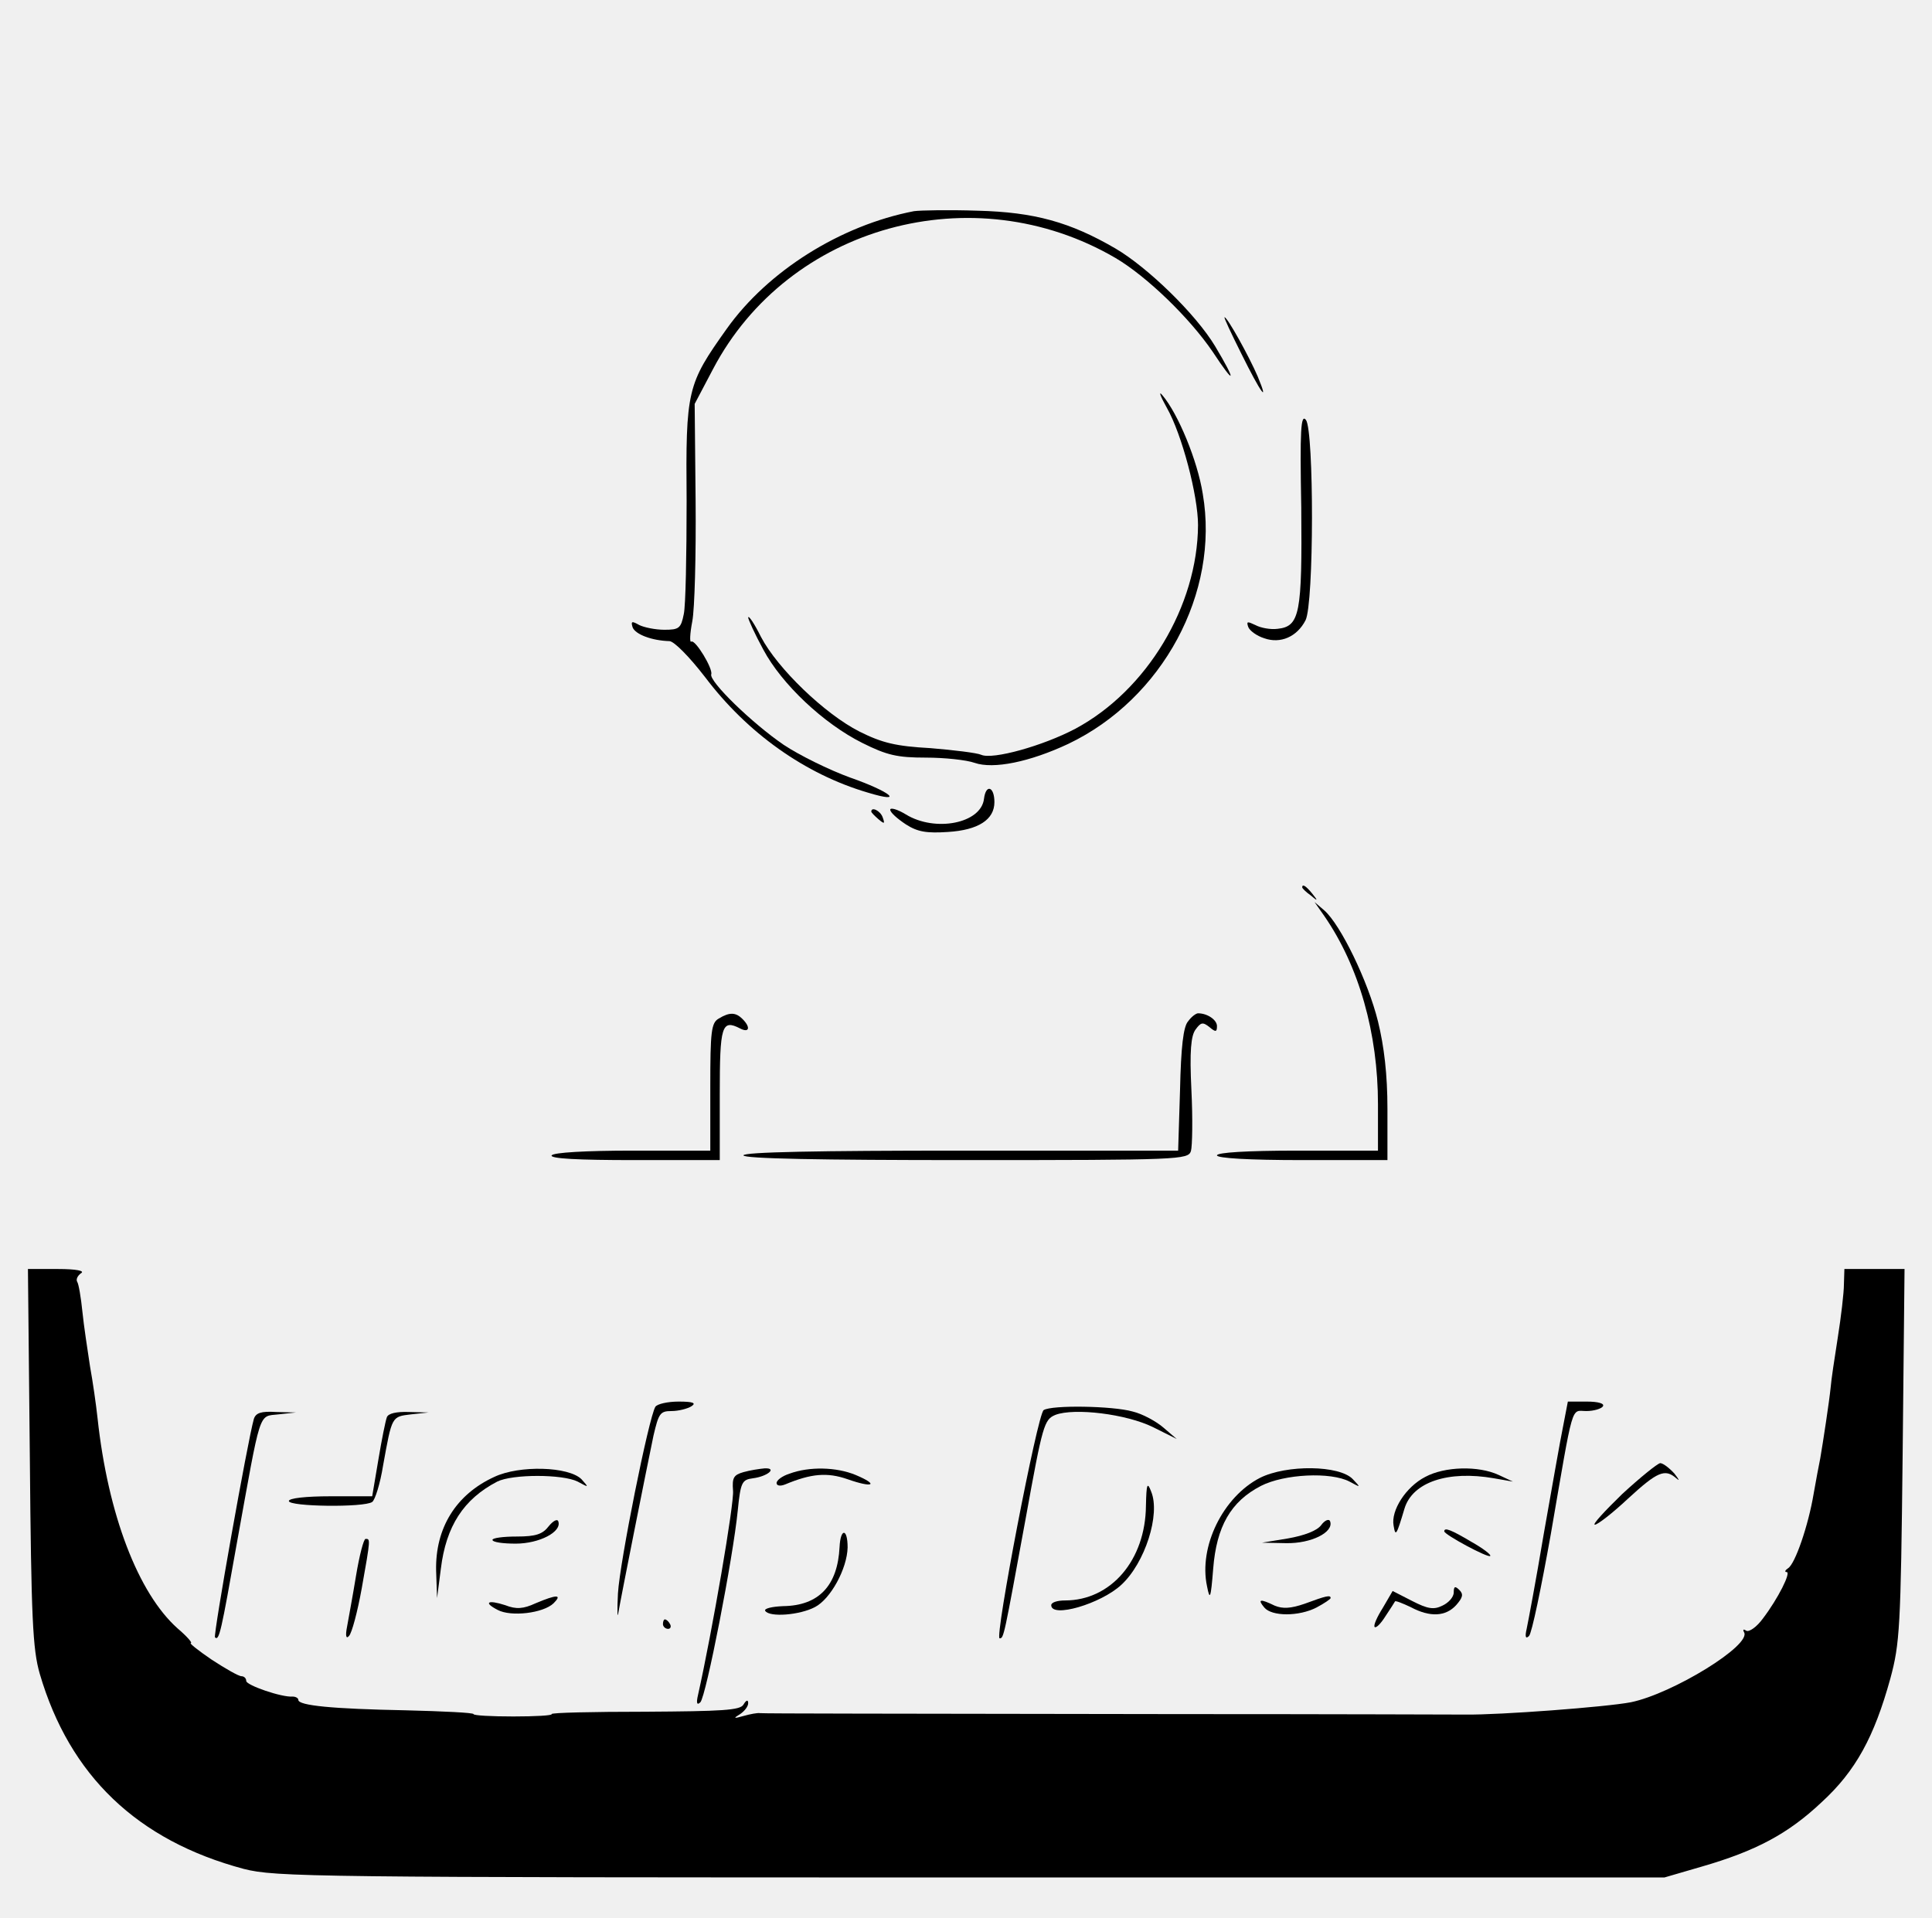
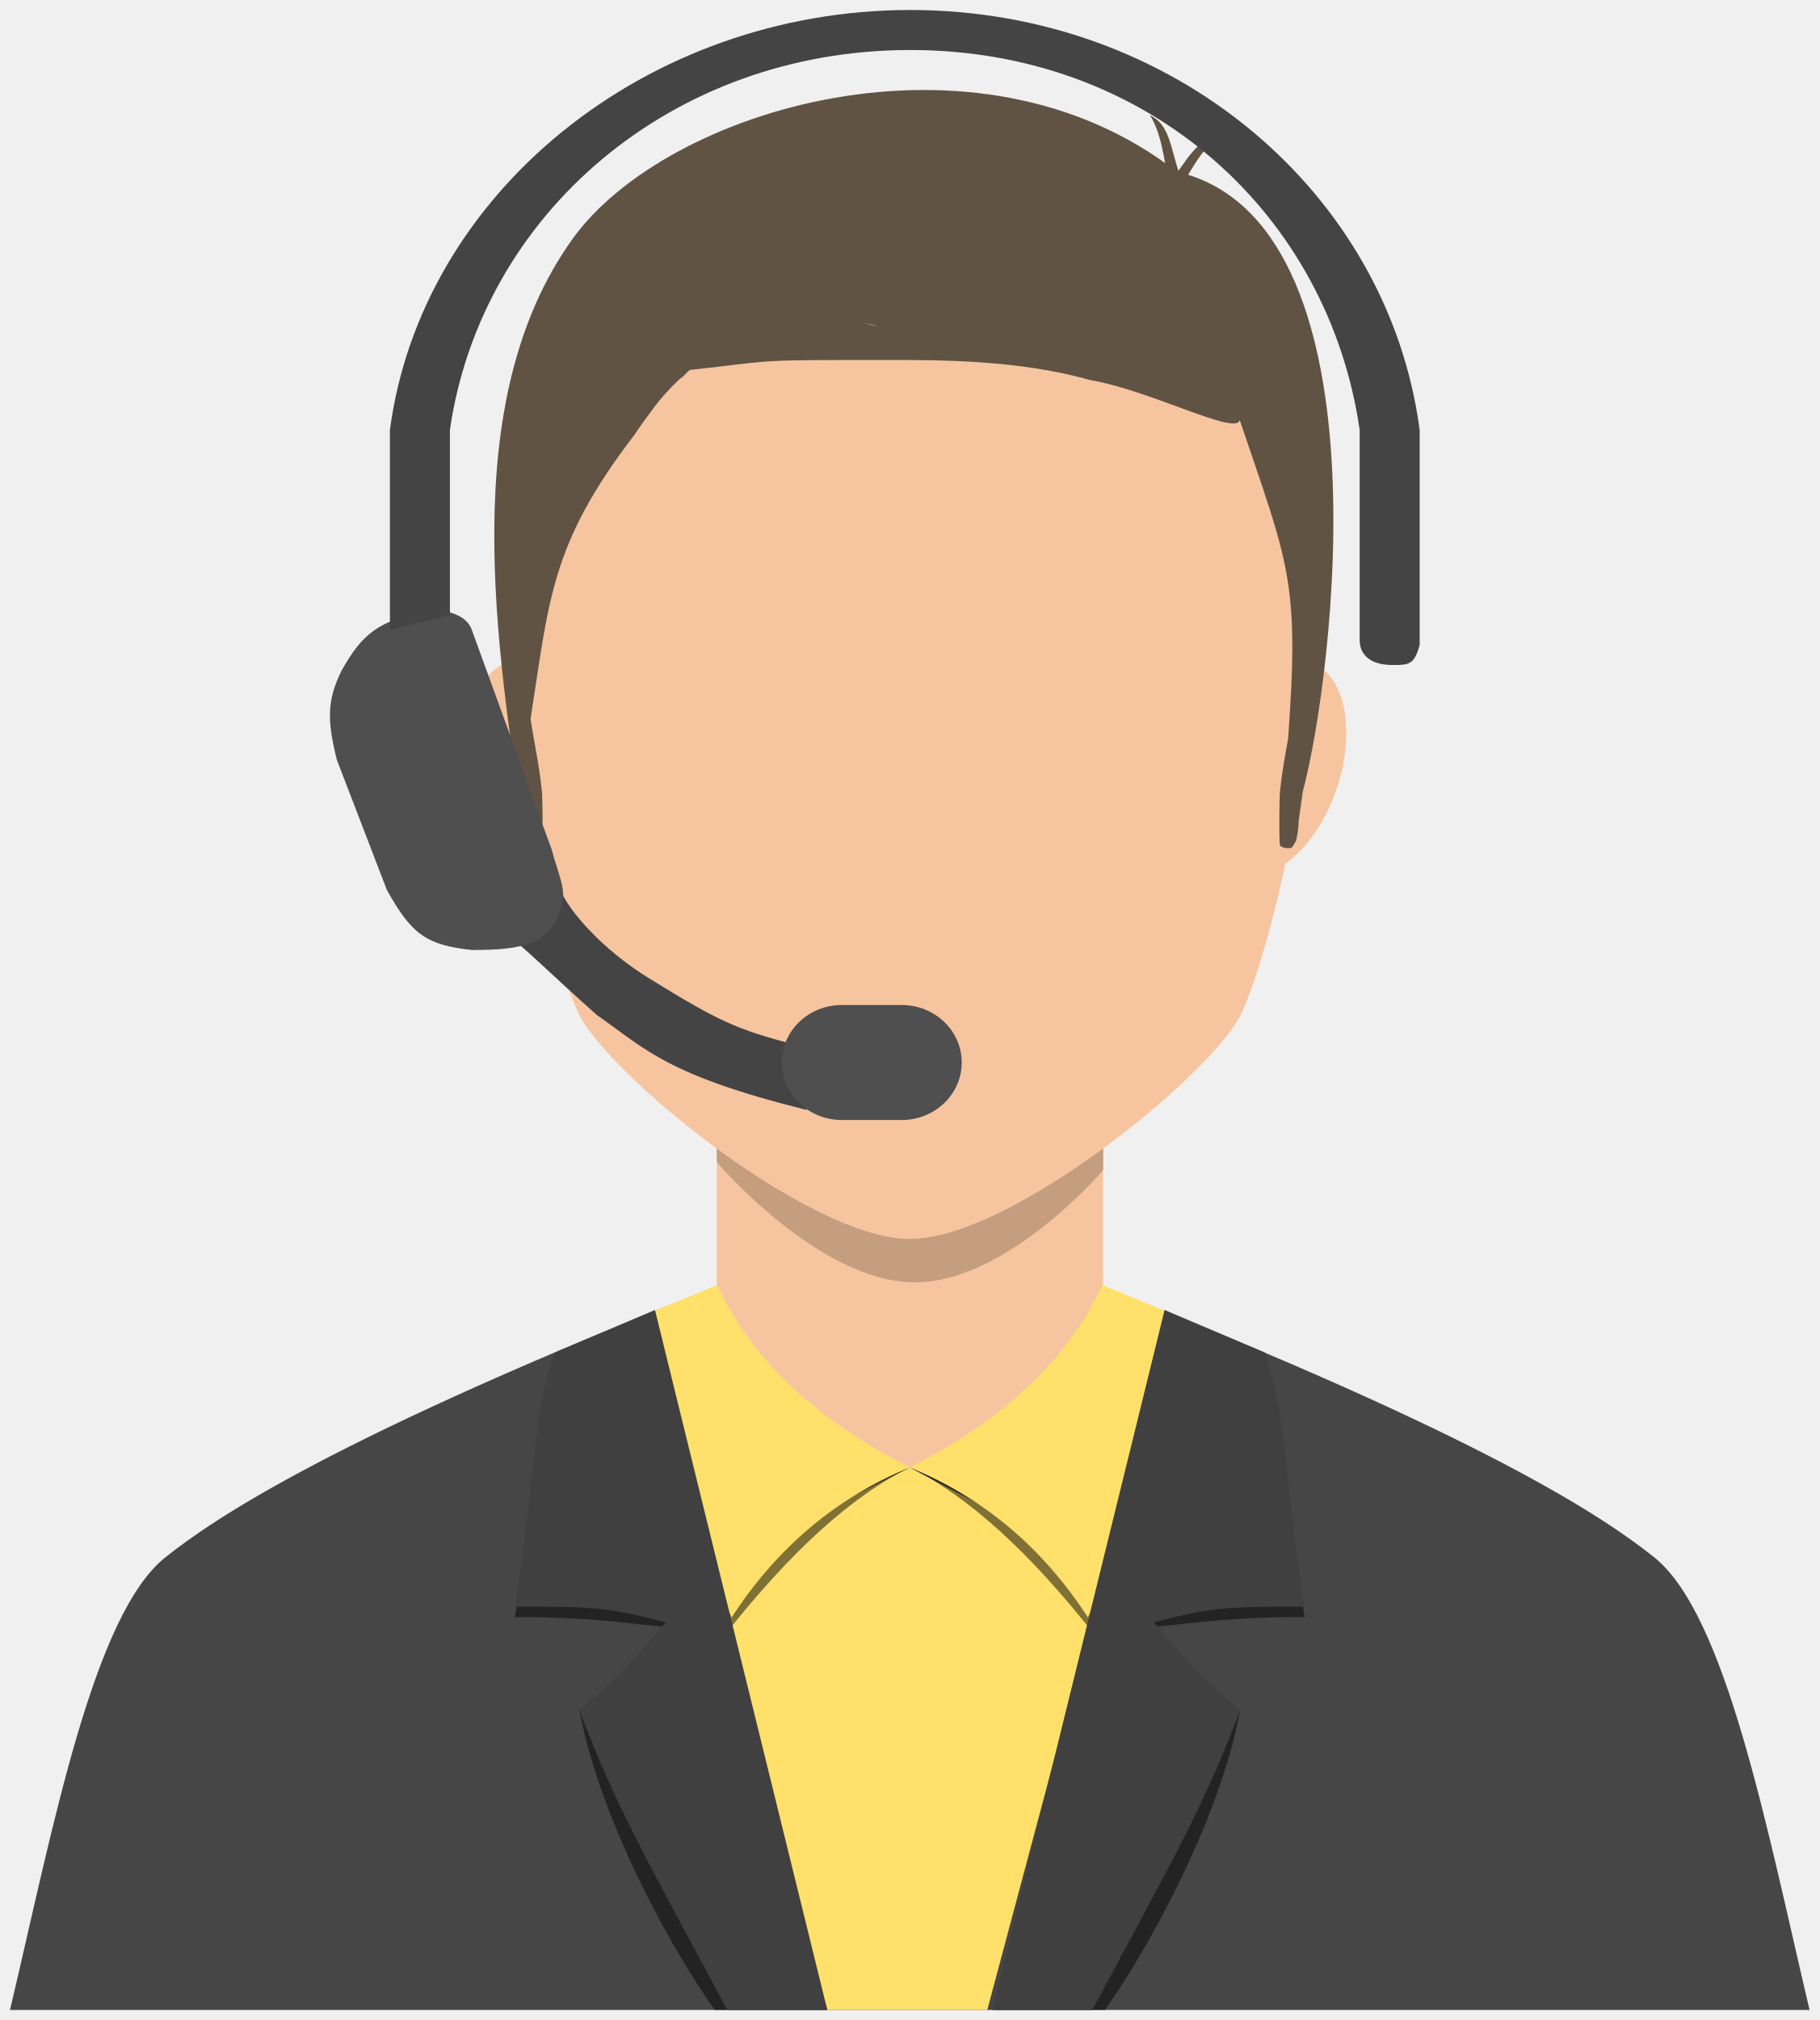
- <svg xmlns="http://www.w3.org/2000/svg" version="1.0" width="408pt" height="405pt" viewBox="0 0 408 405" preserveAspectRatio="xMidYMid meet">
-   <g transform="translate(0,405) scale(0.1,-0.1)" fill="#000000" stroke="none">
-     <path d="M1930 3604 c-155 -30 -308 -126 -395 -248 -84 -118 -87 -129 -85 -364 0 -114 -2 -222 -6 -239 -6 -30 -10 -33 -41 -33 -19 0 -43 5 -53 10 -16 9 -18 8 -14 -5 6 -15 41 -28 78 -29 10 -1 41 -32 75 -76 89 -118 211 -205 344 -244 79 -24 48 2 -38 32 -44 16 -107 47 -140 69 -66 45 -158 134 -153 149 4 12 -34 74 -42 69 -4 -3 -3 17 2 43 5 26 8 140 7 253 l-2 206 39 74 c159 302 549 410 850 234 66 -39 156 -126 205 -198 48 -73 51 -65 5 12 -41 68 -142 166 -210 206 -96 56 -172 77 -291 80 -60 2 -121 1 -135 -1z" />
-     <path d="M2621 3304 c42 -85 60 -109 35 -49 -18 42 -64 125 -70 125 -2 0 14 -34 35 -76z" />
-     <path d="M2464 3189 c32 -56 66 -186 66 -248 -1 -171 -108 -349 -259 -430 -68 -36 -175 -66 -199 -55 -9 4 -58 10 -107 14 -73 4 -102 11 -150 35 -73 37 -173 133 -208 200 -14 28 -26 46 -27 41 0 -4 14 -35 32 -68 39 -73 127 -156 209 -197 52 -26 74 -31 134 -31 40 0 86 -5 103 -11 40 -14 117 2 198 40 199 95 320 319 284 528 -11 70 -52 169 -85 208 -9 11 -5 -1 9 -26z" />
-     <path d="M2748 2978 c2 -224 -3 -251 -50 -256 -15 -2 -36 2 -47 8 -17 8 -19 8 -15 -4 3 -8 18 -19 34 -24 34 -12 69 3 87 38 18 35 18 399 1 423 -11 14 -13 -21 -10 -185z" />
-     <path d="M2078 2363 c-6 -52 -103 -71 -165 -33 -18 11 -33 15 -33 10 0 -6 15 -19 33 -31 25 -16 44 -19 89 -16 64 4 98 26 98 63 0 33 -18 39 -22 7z" />
-     <path d="M1840 2336 c0 -2 7 -9 15 -16 13 -11 14 -10 9 4 -5 14 -24 23 -24 12z" />
-     <path d="M2750 2176 c0 -2 8 -10 18 -17 15 -13 16 -12 3 4 -13 16 -21 21 -21 13z" />
-     <path d="M2797 2115 c73 -106 113 -247 113 -397 l0 -98 -170 0 c-107 0 -170 -4 -170 -10 0 -6 67 -10 180 -10 l180 0 0 108 c0 73 -7 132 -20 185 -21 85 -79 204 -113 234 l-21 18 21 -30z" />
-     <path d="M1518 1899 c-16 -9 -18 -27 -18 -144 l0 -135 -164 0 c-99 0 -167 -4 -171 -10 -4 -7 57 -10 174 -10 l181 0 0 139 c0 145 4 159 43 139 19 -10 23 2 5 20 -14 14 -27 15 -50 1z" />
-     <path d="M2509 1893 c-10 -11 -15 -54 -17 -145 l-4 -128 -459 0 c-299 0 -459 -3 -459 -10 0 -7 163 -10 469 -10 453 0 470 1 476 19 3 10 4 69 1 129 -4 82 -1 115 9 128 11 15 15 16 29 5 13 -11 16 -11 16 2 0 13 -20 27 -40 27 -4 0 -14 -7 -21 -17z" />
-     <path d="M63 973 c3 -342 6 -406 21 -458 63 -215 206 -352 431 -412 67 -17 143 -18 1535 -18 l1465 0 79 23 c114 33 182 69 253 136 72 66 111 138 145 261 20 74 22 107 26 473 l4 392 -64 0 -63 0 -1 -32 c0 -18 -6 -69 -13 -113 -7 -44 -14 -91 -15 -105 -3 -30 -16 -115 -22 -150 -3 -14 -9 -47 -14 -75 -11 -66 -39 -148 -54 -157 -6 -4 -8 -8 -3 -8 10 0 -18 -56 -50 -98 -13 -18 -29 -29 -35 -26 -6 4 -8 3 -5 -3 17 -27 -151 -130 -239 -148 -52 -10 -277 -27 -349 -26 -5 0 -280 1 -610 1 -638 1 -864 1 -880 2 -5 1 -21 -2 -35 -6 -21 -6 -22 -5 -7 4 9 6 17 16 17 23 0 8 -4 7 -10 -3 -7 -12 -45 -14 -208 -15 -110 0 -199 -2 -197 -5 2 -3 -35 -5 -81 -5 -46 0 -84 2 -84 5 0 3 -64 6 -143 8 -155 3 -227 10 -227 22 0 4 -6 7 -12 7 -23 -2 -98 24 -98 33 0 6 -5 10 -10 10 -6 0 -34 16 -63 35 -28 19 -48 35 -44 35 4 0 -8 14 -28 31 -83 74 -147 240 -169 444 -3 28 -10 77 -16 110 -5 33 -13 85 -16 115 -3 30 -8 59 -11 63 -3 5 1 13 8 18 9 5 -9 9 -49 9 l-63 0 4 -397z" />
-     <path d="M1384 1079 c-14 -23 -75 -327 -79 -394 -2 -38 -1 -56 1 -40 6 35 58 296 74 373 11 47 14 52 38 52 15 0 34 5 42 10 11 7 4 10 -27 10 -23 0 -45 -5 -49 -11z" />
-     <path d="M3301 1038 c-6 -29 -24 -132 -41 -228 -16 -96 -33 -186 -36 -200 -4 -17 -2 -22 5 -15 6 6 26 103 46 215 49 284 42 260 75 260 16 0 32 5 35 10 4 6 -10 10 -34 10 l-40 0 -10 -52z" />
-     <path d="M2204 1072 c-13 -8 -104 -482 -93 -482 9 0 9 3 55 253 36 199 39 209 63 219 40 15 149 2 206 -26 l50 -25 -28 24 c-15 13 -44 29 -65 34 -42 12 -171 14 -188 3z" />
-     <path d="M536 1053 c-13 -46 -86 -456 -82 -461 9 -8 13 12 46 198 52 287 45 268 88 273 l37 4 -42 1 c-32 2 -43 -2 -47 -15z" />
-     <path d="M817 1057 c-3 -8 -11 -48 -18 -90 l-13 -77 -88 0 c-52 0 -88 -4 -88 -10 0 -12 159 -14 176 -2 6 4 17 39 23 77 19 105 18 103 59 108 l37 4 -41 1 c-27 1 -44 -3 -47 -11z" />
-     <path d="M3426 895 c-37 -36 -64 -65 -58 -65 6 0 38 25 70 55 62 57 78 64 102 43 8 -7 6 -3 -4 10 -11 12 -24 22 -30 22 -6 -1 -42 -30 -80 -65z" />
-     <path d="M1044 931 c-81 -37 -125 -108 -123 -198 l2 -58 8 62 c11 90 48 147 119 184 32 16 138 16 170 0 24 -13 24 -13 8 5 -27 27 -131 30 -184 5z" />
-     <path d="M1570 941 c-21 -6 -24 -12 -22 -39 3 -25 -44 -298 -74 -432 -4 -17 -2 -22 5 -15 12 12 69 304 79 405 6 60 9 65 32 68 31 4 52 22 25 21 -11 -1 -31 -4 -45 -8z" />
-     <path d="M1668 938 c-16 -5 -28 -14 -28 -20 0 -6 8 -7 18 -3 55 23 89 26 132 11 54 -19 67 -12 17 9 -41 17 -98 18 -139 3z" />
-     <path d="M2661 929 c-78 -40 -130 -145 -112 -229 6 -31 8 -26 13 37 7 89 37 142 101 175 49 25 147 30 187 9 24 -13 24 -13 7 5 -28 30 -140 31 -196 3z" />
-     <path d="M3010 931 c-41 -21 -73 -71 -67 -103 4 -24 6 -21 23 36 17 56 92 81 189 64 l40 -7 -30 14 c-43 20 -114 18 -155 -4z" />
-     <path d="M2420 870 c-1 -115 -74 -200 -171 -200 -16 0 -29 -4 -29 -10 0 -28 105 3 148 43 50 46 83 149 63 197 -8 21 -10 17 -11 -30z" />
-     <path d="M1159 827 c-13 -17 -27 -22 -68 -22 -28 0 -51 -3 -51 -7 0 -5 22 -8 49 -8 50 0 98 25 90 47 -2 6 -11 1 -20 -10z" />
-     <path d="M2790 829 c-9 -12 -36 -22 -70 -28 l-55 -9 51 -1 c53 -1 101 23 93 46 -2 6 -11 3 -19 -8z" />
-     <path d="M1773 783 c-4 -82 -44 -124 -119 -125 -24 -1 -41 -5 -38 -10 9 -14 73 -9 105 8 33 17 68 81 69 126 0 41 -15 41 -17 1z" />
-     <path d="M3050 816 c0 -7 93 -57 97 -52 3 2 -15 16 -40 30 -42 25 -57 31 -57 22z" />
-     <path d="M752 723 c-7 -43 -16 -91 -19 -108 -4 -20 -2 -27 4 -20 6 6 18 51 27 101 19 106 18 104 8 104 -4 0 -13 -35 -20 -77z" />
-     <path d="M3070 687 c0 -10 -11 -22 -24 -28 -18 -9 -31 -7 -64 10 l-41 21 -21 -36 c-12 -19 -20 -37 -17 -40 3 -3 13 7 23 23 10 15 19 29 20 31 1 2 16 -4 33 -12 41 -22 74 -20 96 4 14 16 16 23 7 32 -9 9 -12 8 -12 -5z" />
-     <path d="M1131 664 c-26 -12 -41 -13 -64 -4 -37 12 -47 6 -16 -10 28 -15 96 -7 118 14 19 19 7 19 -38 0z" />
-     <path d="M2755 663 c-29 -10 -46 -11 -63 -4 -31 15 -37 14 -22 -4 16 -19 73 -19 110 0 17 9 30 18 30 20 0 7 -9 5 -55 -12z" />
-     <path d="M1400 620 c0 -5 5 -10 11 -10 5 0 7 5 4 10 -3 6 -8 10 -11 10 -2 0 -4 -4 -4 -10z" />
-   </g>
+ <svg xmlns="http://www.w3.org/2000/svg" xmlns:xlink="http://www.w3.org/1999/xlink" viewBox="0 0 91 101" fill="#fff" fill-rule="evenodd" stroke="#000" stroke-linecap="round" stroke-linejoin="round">
+   <style>.B{stroke:none}.C{fill:#263238}.D{font-weight:bold}.E{fill:#303030}.F{fill-opacity:.5}.G{fill:#605343}.H{fill:#ffe06a}</style>
+   <use xlink:href="#A" x=".5" y=".5" />
+   <symbol id="A" overflow="visible">
+     <path d="M36.005 63.558C16.114 71.339 10.147 75.486 7.789 77.351 4.156 80.22 2.145 90.921 0 100h90c-2.145-9.096-4.17-19.78-7.788-22.649-2.359-1.865-8.103-5.904-27.994-13.686z" fill="#464646" class="B" />
+     <g class="B">
+       <path d="M35.347 56.927c-3.036-2.226-5.705-4.773-6.723-6.392-.472-.751-1.504-3.706-2.366-7.748-1.1-.699-2.129-2.1-2.72-3.878-.971-2.922-.379-5.721 1.328-6.278l.056-.017c-.538-11.972 2.892-25.472 20.086-25.472 17.212 0 20.637 13.516 20.093 25.494 1.659.603 2.225 3.371 1.265 6.257-.566 1.701-1.533 3.058-2.58 3.784-.869 4.098-1.917 7.1-2.395 7.858-1.019 1.62-3.69 4.168-6.727 6.395v11.243c-5.314 6.424-14.006 6.217-19.316 0z" fill="#f6c5a0" />
+       <path d="M58.346 8.083C48.31.283 32.817 4.927 28.137 11.442c-5.857 8.154-3.786 20.538-2.4 29.825v-.041c0 .092.037.188.06.289.064.121.137.238.218.349.179.048.37.025.533-.064.042-.027.067-.074.065-.124.056-.821 0-2.45 0-2.469-.111-1.28-.389-2.514-.579-3.763.927-5.864.966-8.694 5.175-14.174.306-.459.639-.918.982-1.377a11.29 11.29 0 0 1 1.302-1.445c.253-.153.272-.268.507-.449 4.5-.5 3-.5 10-.5 2.5 0 6.5 0 10 1 3 .5 7.366 2.824 7.5 2 2.442 7.236 3 8 2.42 15.94-.162.918-.338 1.835-.417 2.79 0 0-.051 1.647 0 2.469-.002.05.023.097.065.124.162.089.353.112.533.064a2.83 2.83 0 0 0 .218-.349 4.7 4.7 0 0 0 .13-1.009l.209-1.464c1.534-5.745 4.378-28.512-6.311-30.981zm-15.192 7.686l-.5-.147c.25.06.496.124.746.193z" class="G" />
+       <path d="M54.667 56.928l.015.009v1.06s-4.944 5.813-9.674 5.616-9.66-6.006-9.66-6.006l-.008-.685c3.35 2.458 7.149 4.526 9.668 4.526s6.311-2.064 9.659-4.519z" fill="#000" fill-opacity=".2" />
+       <path d="M58.5 8.25c-.5-1.5-.5-2.5-1.5-3 .5.75.75 2 1 4" class="G" />
+     </g>
+     <g transform="matrix(.939693 .34202 -.34202 .939693 58.97927 5.8641)">
+       <path d="M0 3C.5 1.5.5.5 1.5 0 1 .75.75 2 .5 4" class="B G" />
+     </g>
+     <g class="B">
+       <path d="M39.848 55c-7-1.75-8-3-10.5-4.75-2.25-2-3.75-3.5-4.75-4.25l2.75-2.5c.25 1.25 2.25 3.5 4.75 5 3.25 2 4.25 2.5 7.25 3.25z" fill="#444" />
+       <g fill="#4f4f4f">
+         <rect height="5.75" rx="3" width="9" x="38.598" y="49.75" />
+         <path d="M21.099 30c-2.75.5-3.5 1.25-4.5 3-.75 1.5-.75 2.5-.25 4.5l2.5 6.5c1.25 2.25 2 2.75 4.25 3 2.5 0 4-.25 4.5-2.25.25-.75-.25-1.75-.5-2.75l-4-11c-.25-.75-1.25-1-2-1z" />
+       </g>
+       <path d="M67.5 21C65.941 10.241 56.997 2 45.023 2S23.559 10.241 22 21v9.25L19 31V21C20.573 9.13 31.859 0 45.023 0S68.927 9.13 70.5 21v10.75c-.273 1-.546 1-1.364 1-1.091 0-1.636-.5-1.636-1.25z" fill="#444" />
+       <path d="M42.875 83.275h4l2 16.6h-4-4z" fill="#4f4f4f" />
+       <path d="M40.875 100h8l5.875-22L45 72.875 34.75 78z" class="H" />
+     </g>
+     <path d="M45 72.875q-8.912 0-9.662-7.5l-5.25 4Q29.5 70.5 35.75 81.25 40.662 75 45 72.875z" fill="#000" class="B F" />
+     <path d="M45 72.875q-7.125-3.625-9.625-9.125l-5.75 2.375q2.5 5.25 6.463 14.25 3.412-5.25 8.912-7.5z" class="B H" />
+     <path d="M32.25 65c-2.286 1.301-3.228 2.082-4.306 2.863-1.078 2.863-1.616 5.726-2.694 12.493 3.772 0 5.119.26 7.813.521-1.347 1.562-2.155 2.082-4.58 4.164 1.078 5.726 4.881 12.357 6.767 14.96h5.5l-8.5-35z" fill="#000" class="B F" />
+     <path d="M32.254 65l-5.004 2.125c-1.078 2.863-.922 5.943-2 12.71 3.772 0 4.58 0 7.543.781-1.347 1.562-1.886 2.342-4.31 4.424 1.886 4.945 3.351 7.412 7.392 14.96h5l-8.621-35z" fill="#404040" class="B" />
+     <path d="M45 72.875q8.912 0 9.662-7.5l5.25 4Q60.5 70.5 54.25 81.25 49.338 75 45 72.875z" fill="#000" class="B F" />
+     <path d="M45 72.875q7.125-3.625 9.625-9.125l5.75 2.375q-2.5 5.25-6.463 14.25-3.412-5.25-8.912-7.5z" class="B H" />
+     <path d="M57.75 65c2.286 1.301 3.228 2.082 4.306 2.863 1.078 2.863 1.616 5.726 2.694 12.493-3.772 0-5.118.26-7.812.52 1.347 1.562 2.155 2.082 4.58 4.164-1.078 5.726-4.881 12.357-6.767 14.96h-5.5l8.5-35z" fill="#000" class="B F" />
+     <path d="M57.746 65l5.004 2.125c1.078 2.863.922 5.943 2 12.71-3.772 0-4.58 0-7.543.781 1.347 1.561 1.886 2.342 4.31 4.424-1.886 4.945-3.351 7.412-7.392 14.96h-5l8.621-35z" fill="#404040" class="B" />
+   </symbol>
</svg>
